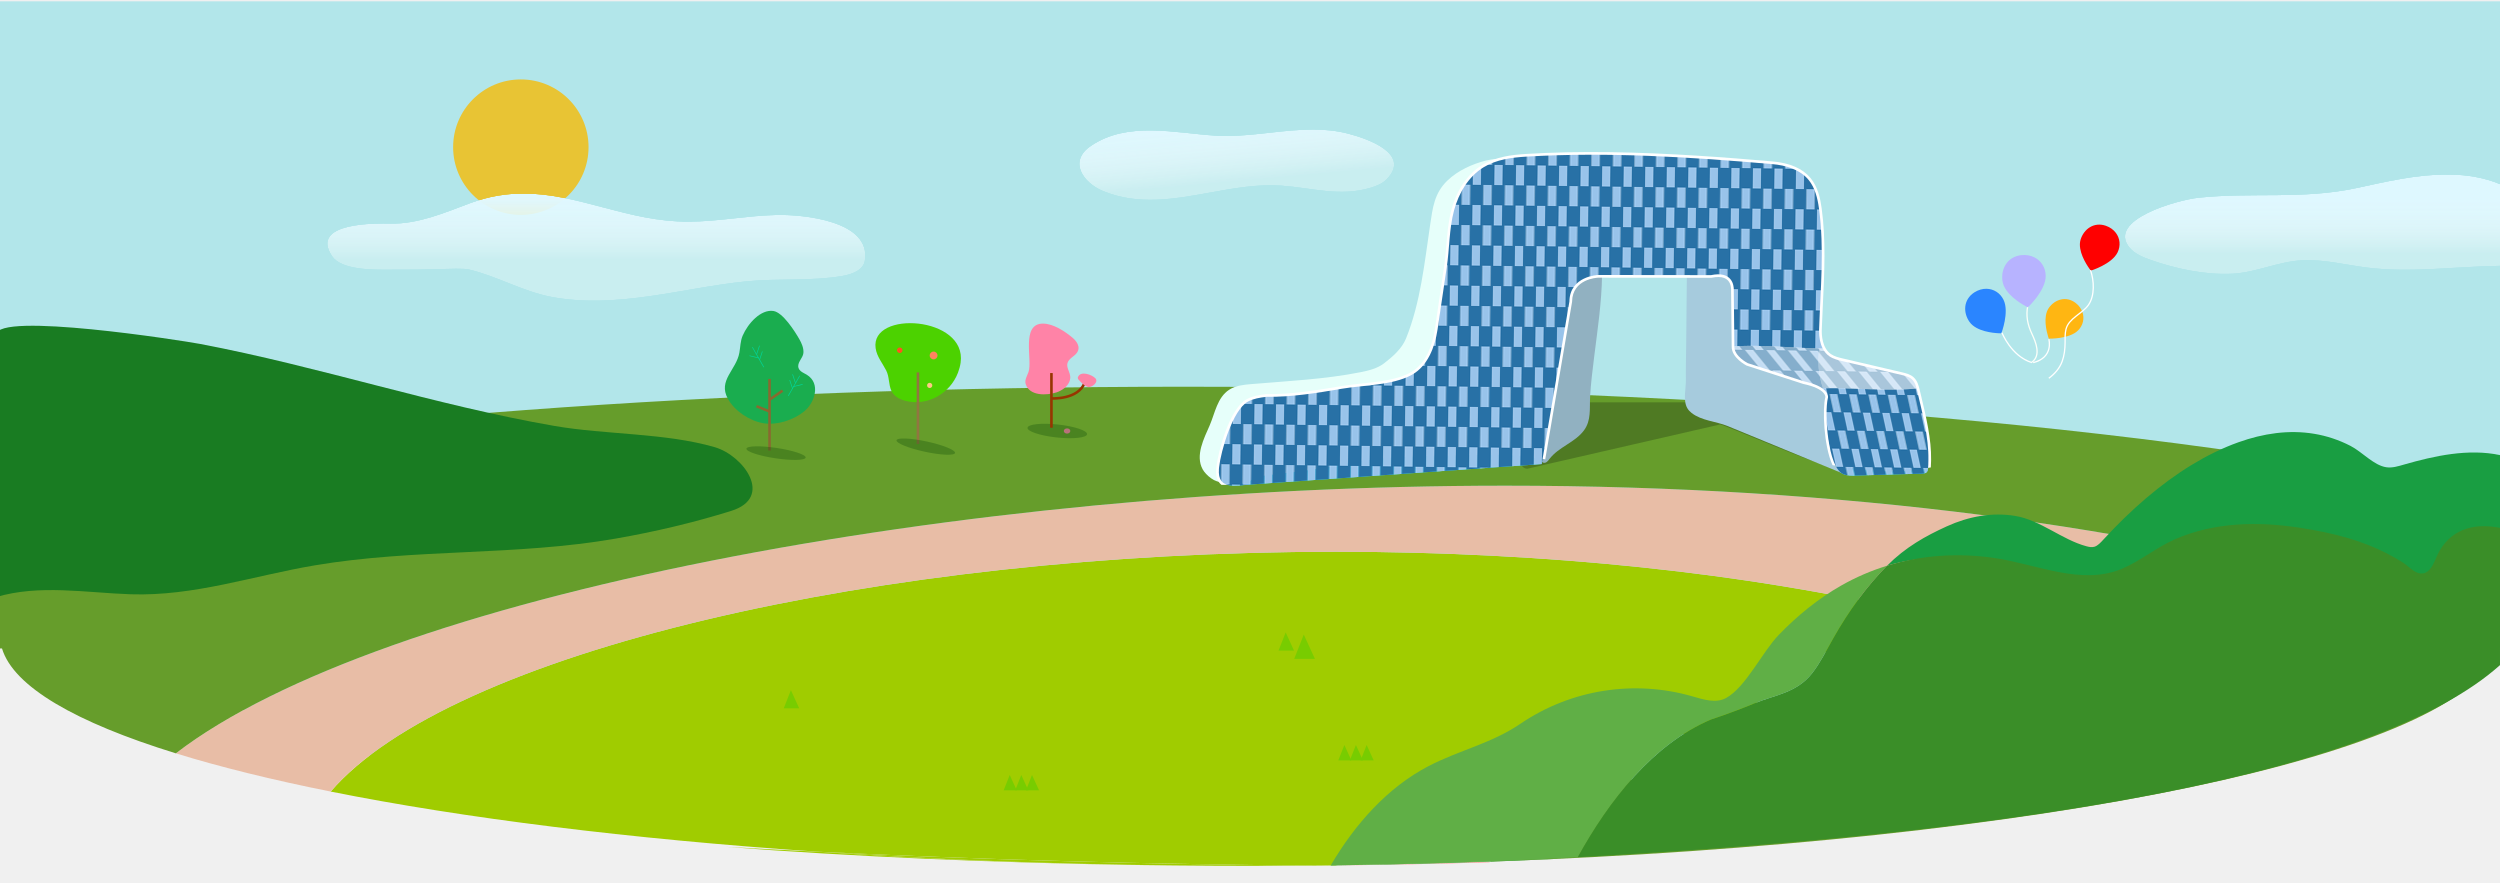
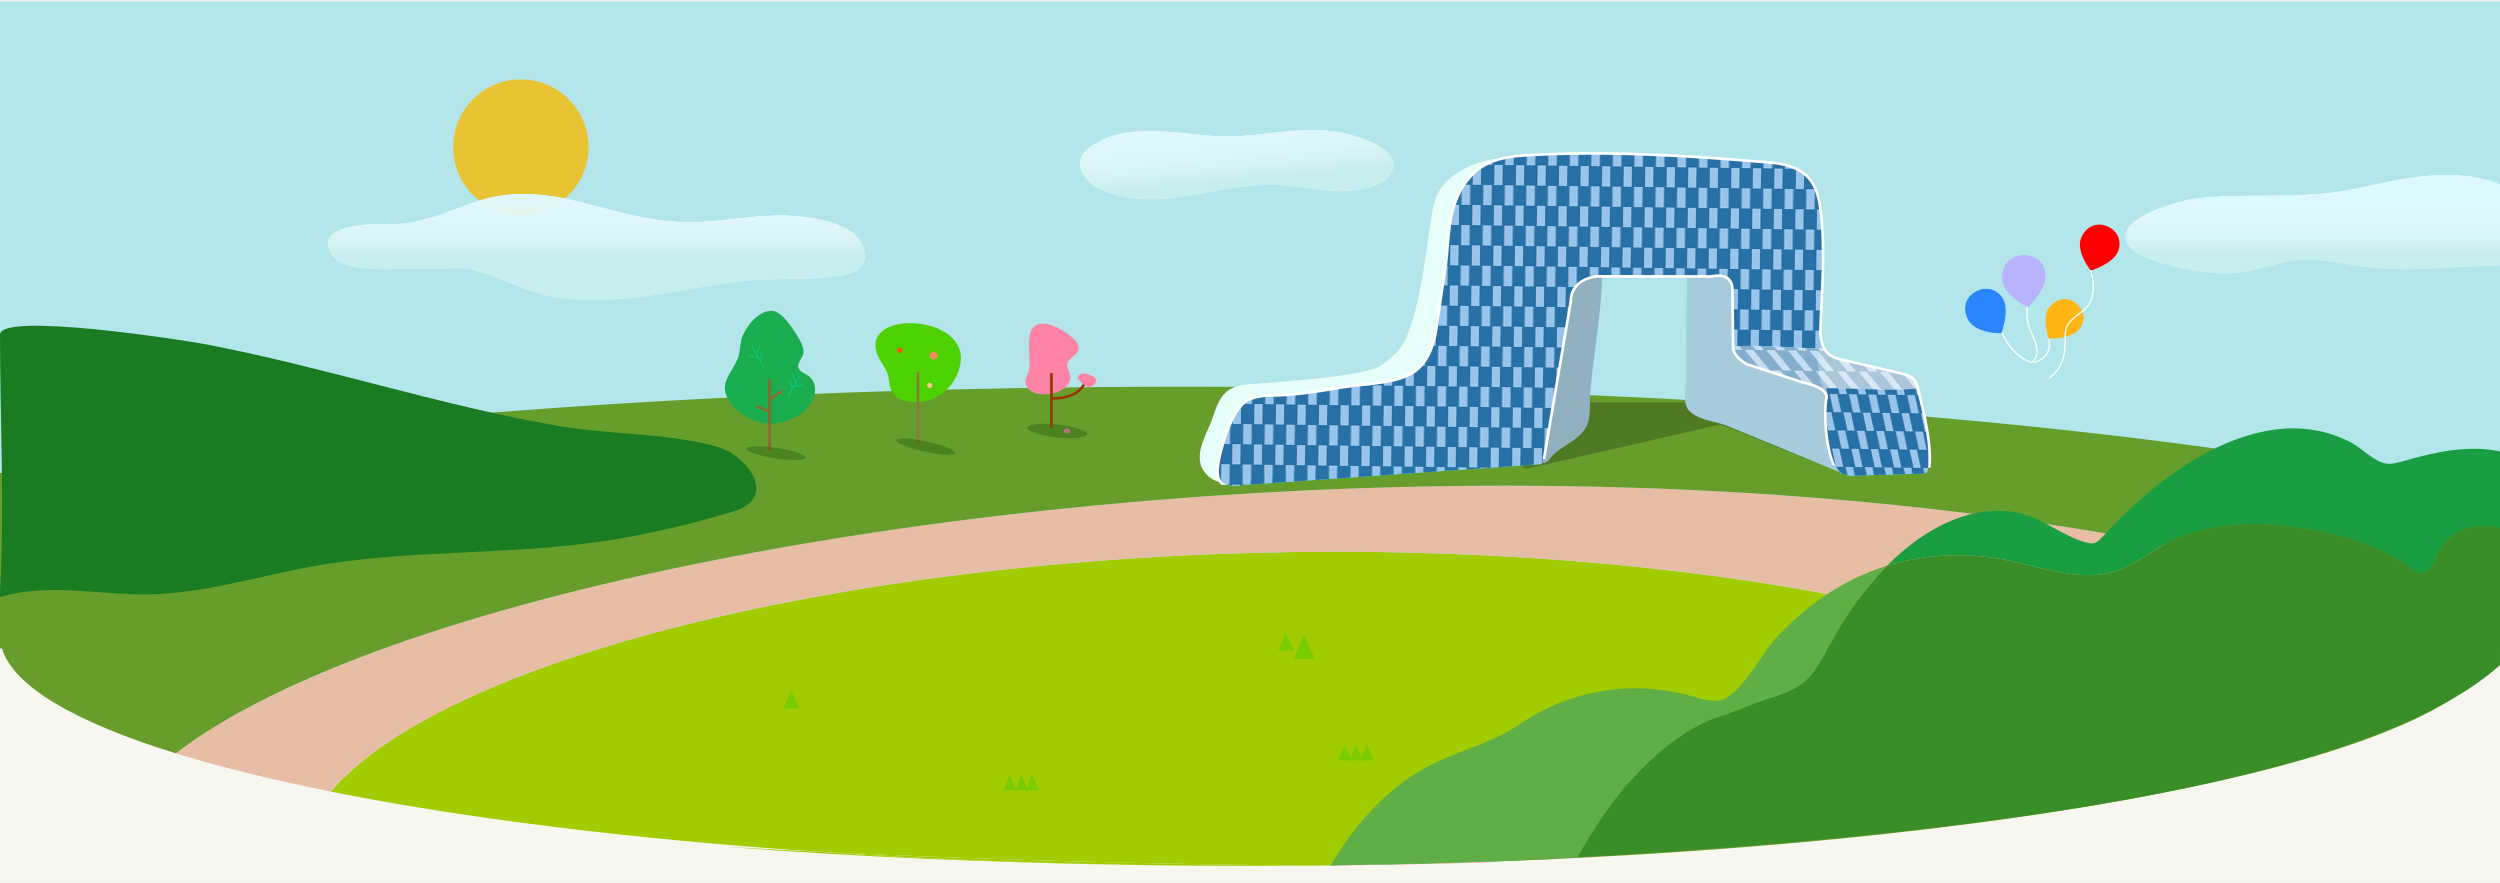
<svg xmlns="http://www.w3.org/2000/svg" xmlns:xlink="http://www.w3.org/1999/xlink" version="1.1" id="Layer_1" x="0px" y="0px" width="1920px" height="678px" viewBox="0 0 1920 678" enable-background="new 0 0 1920 678" xml:space="preserve">
  <pattern y="678" width="16" height="30" patternUnits="userSpaceOnUse" id="Unnamed_Pattern" viewBox="0 -30 16 30" overflow="visible">
    <g>
      <polygon fill="none" points="0,-30 16,-30 16,0 0,0   " />
      <polygon fill="#98C3EA" points="11,-15 5,-15 5,0 11,0   " />
      <polygon fill="#98C3EA" points="3,-30 0,-30 0,-15 3,-15   " />
      <polygon fill="#98C3EA" points="16,-30 13,-30 13,-15 16,-15   " />
      <polygon fill="#2871A6" points="13,-30 3,-30 3,-15 13,-15   " />
      <polygon fill="#2871A6" points="5,-15 0,-15 0,0 5,0   " />
      <polygon fill="#2871A6" points="16,-15 11,-15 11,0 16,0   " />
    </g>
  </pattern>
  <pattern y="678" width="16" height="30" patternUnits="userSpaceOnUse" id="Unnamed_Pattern_2" viewBox="0 -30 16 30" overflow="visible">
    <g>
      <polygon fill="none" points="0,-30 16,-30 16,0 0,0   " />
      <polygon fill="#98C3EA" points="11,-15 5,-15 5,0 11,0   " />
      <polygon fill="#98C3EA" points="3,-30 0,-30 0,-15 3,-15   " />
      <polygon fill="#98C3EA" points="16,-30 13,-30 13,-15 16,-15   " />
      <polygon fill="#2871A6" points="13,-30 3,-30 3,-15 13,-15   " />
      <polygon fill="#2871A6" points="5,-15 0,-15 0,0 5,0   " />
      <polygon fill="#2871A6" points="16,-15 11,-15 11,0 16,0   " />
    </g>
  </pattern>
  <pattern y="678" width="16" height="30" patternUnits="userSpaceOnUse" id="Unnamed_Pattern_3" viewBox="0 -30 16 30" overflow="visible">
    <g>
      <polygon fill="none" points="0,-30 16,-30 16,0 0,0   " />
      <polygon fill="#98C3EA" points="11,-15 5,-15 5,0 11,0   " />
      <polygon fill="#98C3EA" points="3,-30 0,-30 0,-15 3,-15   " />
      <polygon fill="#98C3EA" points="16,-30 13,-30 13,-15 16,-15   " />
      <polygon fill="#2871A6" points="13,-30 3,-30 3,-15 13,-15   " />
      <polygon fill="#2871A6" points="5,-15 0,-15 0,0 5,0   " />
      <polygon fill="#2871A6" points="16,-15 11,-15 11,0 16,0   " />
    </g>
  </pattern>
  <pattern y="678" width="16" height="30" patternUnits="userSpaceOnUse" id="Unnamed_Pattern_4" viewBox="0 -30 16 30" overflow="visible">
    <g>
      <polygon fill="none" points="0,-30 16,-30 16,0 0,0   " />
      <polygon fill="#98C3EA" points="11,-15 5,-15 5,0 11,0   " />
      <polygon fill="#98C3EA" points="3,-30 0,-30 0,-15 3,-15   " />
      <polygon fill="#98C3EA" points="16,-30 13,-30 13,-15 16,-15   " />
      <polygon fill="#2871A6" points="13,-30 3,-30 3,-15 13,-15   " />
      <polygon fill="#2871A6" points="5,-15 0,-15 0,0 5,0   " />
      <polygon fill="#2871A6" points="16,-15 11,-15 11,0 16,0   " />
    </g>
  </pattern>
+   <rect y="432.586" fill="#F7F7F0" width="1920" height="245.414" />
  <g>
    <defs>
      <rect id="SVGID_1_" width="1920" height="678" />
    </defs>
    <clipPath id="SVGID_2_">
      <use xlink:href="#SVGID_1_" overflow="visible" />
    </clipPath>
    <g clip-path="url(#SVGID_2_)">
      <defs>
        <rect id="SVGID_3_" width="1920" height="678" />
      </defs>
      <clipPath id="SVGID_4_">
        <use xlink:href="#SVGID_3_" overflow="visible" />
      </clipPath>
      <path clip-path="url(#SVGID_4_)" fill="#B2E6EA" d="M0,1v365.336C44,590,563.054,661,924,661c418.806,0,888-61,996-273.947V1H0z" />
      <path clip-path="url(#SVGID_4_)" fill="#8ACC0A" d="M960,665c0.605,0,1.208-0.002,1.812-0.002    c-19.117-0.004-38.093-0.104-56.934-0.288C923.122,664.9,941.498,665,960,665" />
      <path clip-path="url(#SVGID_4_)" fill="#8ACC0A" d="M901.166,664.672c1.236,0.014,2.476,0.025,3.713,0.038    c18.84,0.184,37.817,0.284,56.934,0.288c0.17,0,0.339-0.001,0.509-0.001C941.961,664.992,921.562,664.882,901.166,664.672" />
      <path clip-path="url(#SVGID_4_)" fill="#FF8B85" d="M1026.19,664.663c39.979-0.423,79.291-1.246,117.793-2.443    c0.146-0.163,0.298-0.322,0.443-0.485c-38.614,1.386-78.057,2.343-118.175,2.848    C1026.232,664.609,1026.211,664.636,1026.19,664.663" />
      <path clip-path="url(#SVGID_4_)" fill="#A0CC00" d="M963.957,665c1.043,0,2.081-0.004,3.123-0.004    c-1.205,0.001-2.407,0.003-3.614,0.004H963.957z" />
      <path clip-path="url(#SVGID_4_)" fill="#A0CC00" d="M988.652,664.943c8.044-0.033,16.068-0.08,24.062-0.146    c-0.126,0-0.252-0.001-0.379-0.003C1004.465,664.86,996.57,664.91,988.652,664.943" />
      <path clip-path="url(#SVGID_4_)" fill="#A0CC00" d="M1009.157,664.771c-15.518,0.145-31.133,0.22-46.836,0.227    c0.382,0,0.764,0.002,1.145,0.002c1.207,0,2.409-0.002,3.614-0.003c3.139-0.002,6.274-0.006,9.406-0.013    c2.877-0.007,5.751-0.016,8.623-0.026c1.182-0.004,2.361-0.009,3.543-0.014c7.918-0.033,15.813-0.083,23.683-0.148    C1011.277,664.788,1010.216,664.778,1009.157,664.771" />
      <path clip-path="url(#SVGID_4_)" fill="#A0CC00" d="M627.019,654.06c-23.543-1.145-46.86-2.372-69.873-3.681    c98.999,7.531,207.127,12.392,320.927,14.017c7.695,0.107,15.394,0.198,23.093,0.276    C805.307,663.604,713.249,659.94,627.019,654.06" />
      <path clip-path="url(#SVGID_4_)" fill="#A0CC00" d="M901.166,664.672c20.396,0.21,40.796,0.32,61.156,0.325    c15.703-0.007,31.318-0.082,46.836-0.227c-126.167-0.925-257.34-4.643-382.139-10.711    C713.249,659.94,805.307,663.604,901.166,664.672" />
      <path clip-path="url(#SVGID_4_)" fill="#A0CC00" d="M1012.715,664.798c4.496-0.037,8.987-0.076,13.467-0.123l0.009-0.012    c-4.61,0.049-9.228,0.094-13.855,0.132C1012.462,664.796,1012.588,664.797,1012.715,664.798" />
      <path clip-path="url(#SVGID_4_)" fill="#A0CC00" d="M1009.157,664.771c1.059,0.008,2.12,0.018,3.178,0.024    c4.628-0.038,9.245-0.083,13.855-0.132c0.021-0.027,0.042-0.054,0.062-0.081C1020.566,664.653,1014.87,664.718,1009.157,664.771" />
      <path clip-path="url(#SVGID_4_)" fill="#A0CC00" d="M1009.157,664.771c5.713-0.053,11.409-0.117,17.095-0.188    c18.184-24.677,42.654-46.303,72.759-58.78c23.003-9.534,46.948-13.426,68.73-25.204c38.031-20.564,85.222-26.145,128.272-16.291    c8.416,1.926,17.675,4.363,25.444,0.907c14.56-6.478,26.781-27.239,39.069-37.359c13.954-11.493,29.48-21.513,46.451-29.217    c11.035-5.011,22.559-8.941,34.38-11.839c8.282-6.643,17.019-12.474,26.121-17.32c-124.788-28.811-277.007-45.734-441.303-45.734    c-352.723,0-680.895,77.992-772.221,184.181c101.873,20.38,229.368,36.337,373.062,46.135    C751.817,660.128,882.99,663.846,1009.157,664.771" />
      <path clip-path="url(#SVGID_4_)" fill="#E8BDA6" d="M1471.564,467.054c18.933,0.06,36.98,3.352,54.148,9.873    c12.818-4.104,26.265-5.904,40.348-5.373c21.074,0.065,41.052,4.148,59.94,12.222c6.208-18.61,16.651-34.747,31.349-48.399    c5.303-5.708,10.981-10.771,17.031-15.198C1523.397,390.246,1346,373,1156.206,373c-421.889,0-864.564,85.213-1021.156,205.567    c34.127,10.545,74.028,20.38,118.906,29.357c91.326-106.188,419.498-184.181,772.22-184.181    c160.099,0,308.718,16.076,431.674,43.555C1462.355,466.971,1466.924,466.879,1471.564,467.054" />
      <path clip-path="url(#SVGID_4_)" fill="#669D2B" d="M0,363.336V498h1.525c8.861,29.332,56.47,56.758,133.526,80.567    C291.642,458.213,734.318,373,1156.206,373c257.866,0,492.856,31.834,669.794,84.067c-7.898,5.04-15.6,10.357-23.078,15.892    c-2.297,1.7-4.667,3.475-7.457,4.08c-2.279,0.496-4.65,0.165-6.945-0.254c-21.049-3.838-39.255-15.21-60.889-17.647    c-19.715-2.222-39.724,0.199-58.636,6.054c-18.171,5.623-35.357,14.262-51.116,25.07c-13.555,2.842-26.766,6.695-39.42,11.608    c-19.459,7.555-37.262,17.38-53.263,28.649c-14.091,9.924-28.104,30.281-44.798,36.634c-8.909,3.389-19.525,0.998-29.174-0.891    c-49.364-9.661-103.474-4.189-147.082,15.975c-24.975,11.55-52.43,15.365-78.806,24.715    c-33.153,11.751-60.339,31.779-80.91,54.782c424.729-15.238,749.388-82.104,774.048-163.734H1920V384.053    C1698.598,331.459,1328.806,297,910,297C549.054,297,224.518,322.596,0,363.336" />
      <g opacity="0.92" clip-path="url(#SVGID_4_)">
        <g>
          <defs>
            <rect id="SVGID_5_" x="1021.92" y="659.146" width="183.82" height="5.772" />
          </defs>
          <clipPath id="SVGID_6_">
            <use xlink:href="#SVGID_5_" overflow="visible" />
          </clipPath>
          <path clip-path="url(#SVGID_6_)" fill="#4CAF50" d="M1205.74,659.146c-59.199,2.882-120.638,4.747-183.734,5.489      c-0.03,0.045-0.061,0.09-0.09,0.135c0.053,0.05,0.106,0.1,0.16,0.148" />
        </g>
      </g>
      <path clip-path="url(#SVGID_4_)" fill="#E8C434" d="M452,113c0,28.719-23.281,52-52,52c-28.719,0-52-23.281-52-52    c0-28.719,23.281-52,52-52C428.719,61,452,84.281,452,113" />
-       <path clip-path="url(#SVGID_4_)" fill="#199E42" d="M1531.348,431.313c32.685,4.743,66.89,21.319,97.892,8.501    c14.438-5.969,26.652-16.471,40.919-22.732c30.148-13.234,63.605-13.877,95.343-9.054c12.853,1.953,25.688,4.459,38.229,8.188    c5.444,1.619,10.833,3.465,16.144,5.602c8.866,3.569,17.477,7.921,25.68,13.119c4.79,3.037,9.49,9.351,15.575,8.205    c6.913-1.302,9-11.353,12.349-17.143c10.552-18.241,28.834-21.288,46.523-17.762v-58.713c-24.293-5.213-50.511,0.6-73.6,7.229    c-4.509,1.294-9.082,2.763-13.654,2.103c-9.689-1.398-18.418-11.69-27.557-16.408c-8.968-4.628-18.293-7.671-27.729-9.265    c-19.53-3.3-39.365-0.314-58.41,6.5c-12.113,4.333-23.977,10.151-35.532,17.167c-24.287,14.744-47.21,34.798-68.193,57.633    c-2.062,2.243-4.188,4.585-6.692,5.385c-2.046,0.653-4.174,0.217-6.233-0.336c-18.892-5.064-35.23-20.07-54.646-23.287    c-17.694-2.931-35.651,0.263-52.625,7.987c-16.308,7.422-31.732,15.984-45.876,30.247    C1475.808,426.293,1503.833,427.319,1531.348,431.313" />
+       <path clip-path="url(#SVGID_4_)" fill="#199E42" d="M1531.348,428.478c32.685,4.743,66.89,21.319,97.892,8.501    c14.438-5.969,26.652-16.471,40.919-22.732c30.148-13.234,63.605-13.877,95.343-9.054c12.853,1.953,25.688,4.459,38.229,8.188    c5.444,1.619,10.833,3.465,16.144,5.602c8.866,3.569,17.477,7.921,25.68,13.119c4.79,3.037,9.49,9.351,15.575,8.205    c6.913-1.302,9-11.353,12.349-17.143c10.552-18.241,28.834-21.288,46.523-17.762v-58.713c-24.293-5.213-50.511,0.6-73.6,7.229    c-4.509,1.294-9.082,2.763-13.654,2.103c-9.689-1.398-18.418-11.69-27.557-16.408c-8.968-4.628-18.293-7.671-27.729-9.265    c-19.53-3.3-39.365-0.314-58.41,6.499c-12.113,4.333-23.977,10.151-35.532,17.167c-24.287,14.744-47.21,34.798-68.193,57.633    c-2.062,2.243-4.188,4.585-6.692,5.385c-2.046,0.653-4.174,0.217-6.233-0.336c-18.892-5.064-35.23-20.07-54.646-23.287    c-17.694-2.931-35.651,0.263-52.625,7.987c-16.308,7.422-31.732,18.819-45.876,33.082    C1475.808,426.293,1503.833,424.484,1531.348,428.478" />
      <path clip-path="url(#SVGID_4_)" fill="#60AF46" d="M1314.26,552.492c11.376-3.708,22.685-7.979,33.902-12.613    c14.603-6.032,31.801-7.729,43.598-22.865c6.175-7.925,11.074-17.732,16.311-27.011c11.844-20.983,25.749-39.961,41.182-55.525    c-12.165,3.75-24.021,8.836-35.379,15.319c-17.465,9.969-33.441,22.934-47.802,37.805c-12.646,13.094-25.223,39.957-40.206,48.339    c-7.995,4.473-17.522,1.317-26.182-1.174c-44.304-12.749-92.866-5.529-132.004,21.08c-22.415,15.239-47.055,20.274-70.727,32.611    c-31.021,16.166-56.229,44.196-74.947,76.177c65.161-0.854,128.609-3.004,189.746-6.323    C1235.682,614.926,1269.435,571.474,1314.26,552.492" />
      <path clip-path="url(#SVGID_4_)" fill="#3A8E28" d="M1873.477,423.164c-3.35,5.79-5.436,15.841-12.35,17.143    c-6.084,1.146-10.784-5.168-15.574-8.204c-8.203-5.199-16.813-9.551-25.68-13.12c-5.311-2.137-10.699-3.982-16.144-5.602    c-12.54-3.729-25.376-6.235-38.229-8.188c-31.736-4.823-65.193-4.181-95.342,9.054c-14.267,6.262-26.48,16.764-40.919,22.732    c-31.002,12.818-65.207-3.758-97.892-8.501c-27.516-3.993-55.54-2.185-82.096,6c-15.433,15.564-29.338,34.542-41.182,55.525    c-5.236,9.278-10.136,19.086-16.311,27.01c-11.797,15.138-28.995,16.834-43.598,22.866c-11.218,4.634-22.526,8.905-33.902,12.613    c-44.825,18.981-78.578,62.434-102.508,105.819c348.297-18.913,615.507-64.334,708.248-147.505V405.402    C1902.311,401.876,1884.028,404.923,1873.477,423.164" />
    </g>
    <g clip-path="url(#SVGID_2_)">
      <defs>
        <path id="SVGID_7_" d="M943.477,104.405c-3.297,0.036-6.591-0.033-9.881-0.239c-31.476-1.963-67.61-11.315-95.873,7.941     c-17.584,11.981-5.586,28.42,9.371,34.601c27.123,11.208,54.667,6.19,82.369,1.171c18.166-3.29,36.399-6.581,54.626-5.297     c23.609,1.663,44.793,8.7,68.47,1.647c4.498-1.34,9.045-3.128,12.346-6.489c19.289-19.655-14.878-31.295-29.532-35.102     c-8.978-2.332-18.005-3.16-27.058-3.16C986.755,99.478,965.046,104.171,943.477,104.405" />
      </defs>
      <clipPath id="SVGID_8_">
        <use xlink:href="#SVGID_7_" overflow="visible" />
      </clipPath>
      <defs>
        <filter id="Adobe_OpacityMaskFilter" filterUnits="userSpaceOnUse" x="814.288" y="69.107" width="275.755" height="112.552">
          <feColorMatrix type="matrix" values="1 0 0 0 0  0 1 0 0 0  0 0 1 0 0  0 0 0 1 0" />
        </filter>
      </defs>
      <mask maskUnits="userSpaceOnUse" x="814.288" y="69.107" width="275.755" height="112.552" id="SVGID_9_">
        <g filter="url(#Adobe_OpacityMaskFilter)">
          <linearGradient id="SVGID_10_" gradientUnits="userSpaceOnUse" x1="0" y1="678.047" x2="1" y2="678.047" gradientTransform="matrix(4.7024 51.8694 51.8694 -4.7024 -34221.121 3275.677)">
            <stop offset="0" style="stop-color:#FFFFFF" />
            <stop offset="0.117" style="stop-color:#F9F9F9" />
            <stop offset="0.274" style="stop-color:#E8E8E8" />
            <stop offset="0.451" style="stop-color:#CDCDCD" />
            <stop offset="0.645" style="stop-color:#A6A6A6" />
            <stop offset="0.85" style="stop-color:#757575" />
            <stop offset="1" style="stop-color:#4D4D4D" />
          </linearGradient>
          <polygon clip-path="url(#SVGID_8_)" fill="url(#SVGID_10_)" points="1082.04,69.107 1090.043,157.386 822.292,181.66       814.288,93.381     " />
        </g>
      </mask>
      <linearGradient id="SVGID_11_" gradientUnits="userSpaceOnUse" x1="0" y1="678.046" x2="1" y2="678.046" gradientTransform="matrix(4.7024 51.8694 51.8694 -4.7024 -34221.121 3275.677)">
        <stop offset="0" style="stop-color:#DEF8FF" />
        <stop offset="0.339" style="stop-color:#E4F9FF" />
        <stop offset="0.787" style="stop-color:#F5FDFF" />
        <stop offset="1" style="stop-color:#FFFFFF" />
      </linearGradient>
      <polygon clip-path="url(#SVGID_8_)" mask="url(#SVGID_9_)" fill="url(#SVGID_11_)" points="1082.04,69.107 1090.043,157.386     822.292,181.66 814.288,93.381   " />
    </g>
    <g clip-path="url(#SVGID_2_)">
      <defs>
        <rect id="SVGID_12_" width="1920" height="678" />
      </defs>
      <clipPath id="SVGID_13_">
        <use xlink:href="#SVGID_12_" overflow="visible" />
      </clipPath>
-       <path clip-path="url(#SVGID_13_)" fill="#197C22" d="M-2.834,256.999c0.249-17.803,142.832,4.561,156.313,7.11    c91.916,17.381,180.124,47.016,272.354,63.011c39.49,6.849,85.055,5.24,123.157,16.334c22.129,6.442,45.58,38.614,12.563,48.916    c-29.051,9.063-58.699,16.038-88.672,21.268c-76.931,13.422-154.363,7.563-231.179,20.557    c-47.54,8.042-92.653,23.813-141.369,22.209c-33.955-1.119-70.252-7.803-103.39,2.194c4.029-66.502,0.225-134.736,0.224-201.552    C-2.834,257.03-2.834,257.015-2.834,256.999" />
+       <path clip-path="url(#SVGID_13_)" fill="#197C22" d="M0,256.999c0.249-17.803,142.832,4.561,156.313,7.11    c91.916,17.381,180.124,47.016,272.354,63.011c39.49,6.849,85.055,5.24,123.157,16.334c22.129,6.442,45.58,38.614,12.563,48.916    c-29.051,9.063-58.699,16.038-88.672,21.268c-76.931,13.422-154.363,7.563-231.179,20.557    c-47.54,8.042-92.653,23.813-141.369,22.209c-33.955-1.119-70.252-7.803-103.39,2.194C3.806,392.096,0.001,323.862,0,257.046    C0,257.03,0,257.015,0,256.999" />
      <path clip-path="url(#SVGID_13_)" fill="#1AAD4F" d="M617.349,286.551c0.768,0.417,1.553,0.815,2.272,1.255    c10.92,6.674,6.182,21.465-1.997,28.113c-8.189,6.657-20.832,10.867-31.392,9.108c-10.574-1.762-22.139-9.41-27.292-18.895    c-7.651-14.08,6.524-21.988,8.893-35.239c0.783-4.38,0.747-8.981,2.511-13.066c4.121-9.545,13.998-20.382,23.568-19.004    c7.304,1.052,16.448,15.531,19.928,21.582c1.81,3.148,3.509,6.993,3.175,10.723c-0.358,3.995-5.194,7.389-3.701,11.641    C613.948,284.574,615.607,285.608,617.349,286.551" />
      <line clip-path="url(#SVGID_13_)" fill="none" stroke="#896930" stroke-width="2" stroke-miterlimit="10" x1="591" y1="307" x2="601" y2="300" />
      <line clip-path="url(#SVGID_13_)" fill="none" stroke="#896930" stroke-width="2" stroke-miterlimit="10" x1="591" y1="316" x2="581" y2="312" />
      <path clip-path="url(#SVGID_13_)" fill="#4CD200" d="M735.733,286.221c-6.078,15.919-23.386,25.991-40.31,21.634    c-4.391-1.131-8.853-3.452-10.768-7.563c-2.364-5.073-1.467-10.716-4.086-15.838c-2.872-5.617-7.162-10.569-8.087-17.012    c-4.225-29.429,70.221-24.61,65.282,11.006C737.408,281.02,736.715,283.647,735.733,286.221" />
      <line clip-path="url(#SVGID_13_)" fill="none" stroke="#917640" stroke-width="2" stroke-miterlimit="10" x1="705" y1="286" x2="705" y2="341" />
    </g>
    <g clip-path="url(#SVGID_2_)">
      <defs>
        <path id="SVGID_14_" d="M360.87,156.11c-19.72,7.365-39.721,15.987-60.768,15.594c-10.771-0.201-62.598-1.26-45.098,25.029     c7.106,10.675,31.237,10.536,45.529,10.399c2.198-0.021,4.163-0.043,5.798-0.025c9.345,0.105,18.709-0.117,26.997-0.34     c12.775-0.343,22.989-0.686,26.621,0.166c21.784,5.114,41.241,16.81,63.333,21.046c24.92,4.78,50.743,3.022,75.7-0.52     c24.732-3.51,49.216-8.853,74.089-11.364c24.538-2.476,49.011-0.007,73.467-4.075c7.496-1.247,16.445-4.367,17.664-11.867     c4.987-30.685-47.738-35.511-67.723-35.068c-22.623,0.502-45.035,5.067-67.662,5.149c-23.329,0.086-44.424-5.357-65.04-10.8     c-20.456-5.402-40.444-10.804-61.673-10.804C388.97,148.63,375.362,150.697,360.87,156.11" />
      </defs>
      <clipPath id="SVGID_15_">
        <use xlink:href="#SVGID_14_" overflow="visible" />
      </clipPath>
      <defs>
        <filter id="Adobe_OpacityMaskFilter_1_" filterUnits="userSpaceOnUse" x="237.504" y="148.63" width="431.685" height="84.129">
          <feColorMatrix type="matrix" values="1 0 0 0 0  0 1 0 0 0  0 0 1 0 0  0 0 0 1 0" />
        </filter>
      </defs>
      <mask maskUnits="userSpaceOnUse" x="237.504" y="148.63" width="431.685" height="84.129" id="SVGID_16_">
        <g filter="url(#Adobe_OpacityMaskFilter_1_)">
          <linearGradient id="SVGID_17_" gradientUnits="userSpaceOnUse" x1="4.882813e-004" y1="677.907" x2="1" y2="677.907" gradientTransform="matrix(0 50.164 50.164 0 -33553.23 148.625)">
            <stop offset="0" style="stop-color:#FFFFFF" />
            <stop offset="0.117" style="stop-color:#F9F9F9" />
            <stop offset="0.274" style="stop-color:#E8E8E8" />
            <stop offset="0.451" style="stop-color:#CDCDCD" />
            <stop offset="0.645" style="stop-color:#A6A6A6" />
            <stop offset="0.85" style="stop-color:#757575" />
            <stop offset="1" style="stop-color:#4D4D4D" />
          </linearGradient>
          <rect x="237.504" y="148.63" clip-path="url(#SVGID_15_)" fill="url(#SVGID_17_)" width="431.685" height="84.129" />
        </g>
      </mask>
      <linearGradient id="SVGID_18_" gradientUnits="userSpaceOnUse" x1="4.882813e-004" y1="677.907" x2="1" y2="677.907" gradientTransform="matrix(0 50.164 50.164 0 -33553.23 148.625)">
        <stop offset="0" style="stop-color:#DEF8FF" />
        <stop offset="0.339" style="stop-color:#E4F9FF" />
        <stop offset="0.787" style="stop-color:#F5FDFF" />
        <stop offset="1" style="stop-color:#FFFFFF" />
      </linearGradient>
      <rect x="237.504" y="148.63" clip-path="url(#SVGID_15_)" mask="url(#SVGID_16_)" fill="url(#SVGID_18_)" width="431.685" height="84.129" />
    </g>
    <g clip-path="url(#SVGID_2_)">
      <defs>
        <rect id="SVGID_19_" width="1920" height="678" />
      </defs>
      <clipPath id="SVGID_20_">
        <use xlink:href="#SVGID_19_" overflow="visible" />
      </clipPath>
      <path clip-path="url(#SVGID_20_)" fill="#FF83A7" d="M821.499,292.607c-1.408,4.103-5.75,7.312-10.102,8.739    c-7.415,2.434-20.873,2.989-23.69-6.509c-0.905-3.052,1.088-6.103,2.167-9.1c3.293-9.15-6.089-37.243,11.181-37.215    c7.904,0.012,16.956,6.026,22.722,10.921c4.576,3.885,6.754,9.073,1.395,13.481c-2.996,2.463-6.39,4.493-5.367,9.029    c0.527,2.341,1.822,4.486,2.107,6.87C822.069,290.146,821.908,291.415,821.499,292.607" />
      <path clip-path="url(#SVGID_20_)" fill="none" stroke="#973500" stroke-width="2" stroke-miterlimit="10" d="M807.897,306    c0,0,20.103,1,25.103-12" />
      <path clip-path="url(#SVGID_20_)" fill="#FF83A7" d="M830.045,293.376c-0.811-1.066-2.816-2.245-2.175-3.797    c2.105-5.098,10.613-1.828,13.296,0.855c3.049,3.048-3.05,7.624-5.713,6.706C833.27,296.408,831.66,295.08,830.045,293.376" />
      <path clip-path="url(#SVGID_20_)" fill="#FF8261" d="M720,273c0,1.657-1.343,3-3,3s-3-1.343-3-3s1.343-3,3-3S720,271.343,720,273" />
      <path clip-path="url(#SVGID_20_)" fill="#FF531F" d="M689.5,270.5c-0.829-0.828-0.829-2.172,0-3s2.171-0.828,3,0s0.829,2.172,0,3    S690.329,271.328,689.5,270.5" />
      <path clip-path="url(#SVGID_20_)" fill="#FFC885" d="M716,296c0,1.104-0.896,2-2,2s-2-0.896-2-2s0.896-2,2-2S716,294.896,716,296" />
      <line clip-path="url(#SVGID_20_)" fill="none" stroke="#00D69A" stroke-width="0.5" stroke-miterlimit="10" x1="586.604" y1="282" x2="577.804" y2="266.6" />
      <line clip-path="url(#SVGID_20_)" fill="none" stroke="#00D69A" stroke-width="0.5" stroke-miterlimit="10" x1="581.104" y1="272.1" x2="583.304" y2="265.5" />
      <line clip-path="url(#SVGID_20_)" fill="none" stroke="#00D69A" stroke-width="0.5" stroke-miterlimit="10" x1="583.304" y1="276.5" x2="585.504" y2="269.9" />
      <line clip-path="url(#SVGID_20_)" fill="none" stroke="#00D69A" stroke-width="0.5" stroke-miterlimit="10" x1="582.714" y1="274.911" x2="575.583" y2="273.2" />
      <line clip-path="url(#SVGID_20_)" fill="none" stroke="#00D69A" stroke-width="0.5" stroke-miterlimit="10" x1="605.396" y1="304" x2="614.196" y2="288.6" />
      <line clip-path="url(#SVGID_20_)" fill="none" stroke="#00D69A" stroke-width="0.5" stroke-miterlimit="10" x1="610.896" y1="294.1" x2="608.696" y2="287.5" />
      <line clip-path="url(#SVGID_20_)" fill="none" stroke="#896930" stroke-width="2" stroke-miterlimit="10" x1="591" y1="291" x2="591" y2="346" />
      <line clip-path="url(#SVGID_20_)" fill="none" stroke="#00D69A" stroke-width="0.5" stroke-miterlimit="10" x1="608.696" y1="298.5" x2="606.496" y2="291.9" />
      <line clip-path="url(#SVGID_20_)" fill="none" stroke="#00D69A" stroke-width="0.5" stroke-miterlimit="10" x1="609.286" y1="296.911" x2="616.417" y2="295.2" />
      <polygon clip-path="url(#SVGID_20_)" fill="#78CC00" points="987.404,485.689 981.902,499.655 993.798,499.655   " />
      <polygon clip-path="url(#SVGID_20_)" fill="#78CC00" points="607.405,530.033 601.903,544 613.798,544   " />
      <polygon clip-path="url(#SVGID_20_)" fill="#78CC00" points="1001.305,487.337 993.953,506 1009.848,506   " />
      <polygon clip-path="url(#SVGID_20_)" fill="#78CC00" points="775.462,595.166 770.8,607 780.879,607   " />
      <polygon clip-path="url(#SVGID_20_)" fill="#78CC00" points="784.34,595.166 779.678,607 789.757,607   " />
      <polygon clip-path="url(#SVGID_20_)" fill="#78CC00" points="792.583,595.166 787.921,607 798,607   " />
      <polygon clip-path="url(#SVGID_20_)" fill="#78CC00" points="1032.462,572.166 1027.8,584 1037.879,584   " />
      <polygon clip-path="url(#SVGID_20_)" fill="#78CC00" points="1041.34,572.166 1036.678,584 1046.757,584   " />
      <polygon clip-path="url(#SVGID_20_)" fill="#78CC00" points="1049.583,572.166 1044.921,584 1055,584   " />
      <path clip-path="url(#SVGID_20_)" fill="#FF83A7" d="M822,331c0,1.104-1.119,2-2.5,2s-2.5-0.896-2.5-2s1.119-2,2.5-2    S822,329.896,822,331" />
      <g opacity="0.28" clip-path="url(#SVGID_20_)">
        <g>
          <defs>
            <rect id="SVGID_21_" x="573.249" y="342.766" width="45.502" height="10.469" />
          </defs>
          <clipPath id="SVGID_22_">
            <use xlink:href="#SVGID_21_" overflow="visible" />
          </clipPath>
          <path clip-path="url(#SVGID_22_)" fill="#004203" d="M618.743,351.427c-0.329,2.185-10.778,2.421-23.339,0.528      s-22.476-5.197-22.147-7.382c0.329-2.185,10.778-2.421,23.339-0.528S619.072,349.242,618.743,351.427" />
        </g>
      </g>
      <g opacity="0.28" clip-path="url(#SVGID_20_)">
        <g>
          <defs>
            <rect id="SVGID_23_" x="688.506" y="336.751" width="44.988" height="12.498" />
          </defs>
          <clipPath id="SVGID_24_">
            <use xlink:href="#SVGID_23_" overflow="visible" />
          </clipPath>
          <path clip-path="url(#SVGID_24_)" fill="#004203" d="M733.478,347.875c-0.468,2.158-10.911,1.727-23.325-0.966      s-22.098-6.625-21.63-8.784c0.468-2.158,10.911-1.727,23.325,0.966C724.262,341.783,733.945,345.716,733.478,347.875" />
        </g>
      </g>
      <g opacity="0.28" clip-path="url(#SVGID_20_)">
        <g>
          <defs>
            <rect id="SVGID_25_" x="789.127" y="325.447" width="45.746" height="11.106" />
          </defs>
          <clipPath id="SVGID_26_">
            <use xlink:href="#SVGID_25_" overflow="visible" />
          </clipPath>
          <path clip-path="url(#SVGID_26_)" fill="#004203" d="M834.867,333.472c-0.297,2.746-10.775,3.864-23.404,2.499      c-12.629-1.365-22.626-4.697-22.329-7.442c0.296-2.746,10.775-3.865,23.404-2.499      C825.167,327.395,835.164,330.727,834.867,333.472" />
        </g>
      </g>
      <g opacity="0.23" clip-path="url(#SVGID_20_)">
        <g>
          <defs>
            <rect id="SVGID_27_" x="1168" y="309" width="229" height="51" />
          </defs>
          <clipPath id="SVGID_28_">
            <use xlink:href="#SVGID_27_" overflow="visible" />
          </clipPath>
          <path clip-path="url(#SVGID_28_)" fill="#000507" d="M1321,326l-148,34c-2.75,0-5-2.25-5-5v-41c0-2.75,2.25-5,5-5h219      c2.75,0,5,2.25,5,5v41C1397,357.75,1323.75,326,1321,326" />
        </g>
      </g>
      <line clip-path="url(#SVGID_20_)" fill="none" stroke="#973500" stroke-width="2" stroke-miterlimit="10" x1="807.5" y1="286.5" x2="807.5" y2="328.5" />
      <path clip-path="url(#SVGID_20_)" fill="#E6FFFA" d="M1154.893,124.458c-0.256-3.417-8.876-2.375-13.468-1.212    c-10.583,2.68-21.771,7.636-29.911,15.516c-10.029,9.708-11.223,20.908-13.168,33.985c-4.354,29.265-7.354,59.519-18.51,87.182    c-3.142,7.787-10.234,14.025-16.906,19.124c-5.119,3.912-11.601,5.509-17.917,6.771c-27.581,5.512-55.952,6.782-83.925,9.156    c-5.908,0.502-12.088,1.093-17.06,4.327c-9.214,5.995-10.943,18.086-15.017,27.447c-4.3,9.879-11.244,23.063-5.338,33.744    c2.335,4.22,9.845,10.927,15.335,9.396c5.104-1.421,5.796-8.524,7.429-12.97c4.441-12.085,8.794-24.644,12.173-37.067    c0,0,3.263-12.363,16.674-10.12l109.784-15.107c0,0,19.653-0.777,23.132-29.68c0,0,18.957-109.073,19.004-109.341    c1.393-8.013,5.945-14.118,12.148-19.136c3.904-3.159,10.632-4.486,13.798-8.336    C1154.453,126.553,1154.959,125.353,1154.893,124.458" />
      <path clip-path="url(#SVGID_20_)" fill="#4BE7FF" d="M1472.355,300.083c-0.133-0.562-0.273-1.13-0.422-1.696    c-23.895,2.302-48.605-0.796-72.437-0.19c5.312,3.713,4.368,7.315,4.368,7.317c-2.874,10.899-0.324,53.612,11.77,58.603    c3.155,1.299,6.68,1.206,10.083,1.093c14.235-0.474,28.452-0.841,42.697-1.243c12.8-0.362,12.374,1.164,12.6-10.903    C1481.333,335.99,1476.25,316.621,1472.355,300.083" />
      <path clip-path="url(#SVGID_20_)" fill="#4BE7FF" d="M1399.846,267.646c-2.227-4.312-2.951-9.614-2.785-14.556    c1.039-30.918,4.132-61.969-0.074-92.856c-1.076-7.901-2.987-16.042-8.083-22.174c-6.608-7.953-17.411-11.113-27.713-12.01    c-62.255-5.416-126.587-9.514-189.033-5.759c-11.329,0.682-23.005,2.247-32.704,8.141c-11.736,7.132-19.168,19.895-22.739,33.156    c-3.832,14.231-3.451,29.43-5.631,43.755c-2.418,15.884-4.664,31.803-7.046,47.698c-2.047,13.673-7.632,28.101-19.715,34.821    c-14.639,8.141-37.519,7.896-53.96,10.72c-19.087,3.277-38.357,6.426-57.786,6.172c-4.893,0.64-9.916,1.321-14.233,3.707    c-11.709,6.475-20.722,37.959-22.085,50.381c-0.05,0.458-0.091,0.91-0.124,1.359c-1.186,16.346,12.59,12.718,25.11,11.84    c74.261-5.214,148.521-10.427,222.783-15.64l21.272-124.817c0.257-19.639,21.977-20.389,21.977-20.389l86.841,0.1    c18.66-3.892,17.424,11.6,17.424,11.6l0.464,43.084C1354.417,264.642,1377.234,267.411,1399.846,267.646" />
      <path clip-path="url(#SVGID_20_)" fill="#4BE7FF" d="M1468.318,291.314c-2.112-1.948-5.045-2.672-7.843-3.325    c-15.116-3.533-30.233-7.067-45.35-10.6c-3.545-0.829-7.184-1.698-10.176-3.77c-2.226-1.542-3.887-3.612-5.104-5.973    c-22.611-0.236-45.429-3.005-67.841-1.666l0.003,0.343c-0.094,7.235,10.175,12.539,10.175,12.539l43.238,14.005    c6.988,1.492,11.353,3.426,14.076,5.33c23.831-0.607,48.542,2.492,72.437,0.189    C1471.241,295.748,1470.296,293.139,1468.318,291.314" />
      <path clip-path="url(#SVGID_20_)" fill="#91B1C1" d="M1230.378,211.237c-0.272,20.853-3.396,41.513-5.978,62.167    c-1.293,10.355-2.63,20.912-3.198,31.324c-0.488,8.935,1.017,18.056-4.712,25.804c-6.948,9.398-19.321,12.582-26.517,21.98    c-0.606,0.792-1.188,1.625-1.984,2.227s-1.866,0.941-2.804,0.603c-4.988-1.804-0.103-17.856,0.101-21.499    c0.751-13.459,1.502-26.917,2.254-40.375c1.406-25.2,2.813-50.401,4.219-75.602c0.133-2.376,0.265-4.752,0.398-7.127    L1230.378,211.237z" />
      <path clip-path="url(#SVGID_20_)" fill="#A6CBDD" d="M1295.501,211.895c-0.233,17.896-0.34,35.794-0.521,53.69    c-0.087,8.706-0.357,17.438-0.215,26.14c0.108,6.563-2.354,15.766,1.063,21.717c0.826,1.44,1.996,2.663,3.301,3.69    c7.653,6.028,18.783,6.421,27.613,10.053c9.789,4.026,19.58,8.05,29.363,12.086c20.944,8.639,41.896,17.258,62.844,25.886    l16.329-62.851l-81.726-23.295l-1.617-86.346L1295.501,211.895z" />
      <path clip-path="url(#SVGID_20_)" fill="#FFFFFF" d="M1483.081,353.103c0.294-15.7-3.882-33.217-7.567-48.67    c-0.389-1.632-0.772-3.241-1.146-4.825c-0.877-3.72-1.892-7.27-4.648-9.813c-2.566-2.368-6.008-3.172-8.774-3.819l-45.349-10.6    c-3.323-0.776-6.759-1.58-9.47-3.457c-6.73-4.662-7.138-14.671-7-18.758c0.227-6.761,0.558-13.651,0.879-20.314    c1.15-23.886,2.339-48.585-0.972-72.891c-0.981-7.204-2.839-16.353-8.54-23.216c-6.071-7.306-15.87-11.595-29.125-12.749    c-34.615-3.012-80.11-6.544-125.043-7.131c-22.967-0.3-43.998,0.148-64.294,1.368c-10.847,0.652-23.329,2.165-33.653,8.438    c-11.104,6.749-19.508,18.96-23.661,34.386c-2.425,9.001-3.198,18.408-3.948,27.506c-0.448,5.456-0.914,11.099-1.731,16.475    c-1.358,8.926-2.685,18.012-3.966,26.797c-1.019,6.97-2.035,13.94-3.078,20.905c-1.71,11.413-6.338,26.459-18.678,33.321    c-10.05,5.59-24.106,7.079-37.7,8.521c-5.554,0.587-10.798,1.143-15.604,1.968c-20.412,3.505-38.822,6.387-57.411,6.144    l-0.146-0.002l-0.146,0.02c-4.804,0.626-10.248,1.337-14.967,3.946c-13.041,7.212-21.837,40.096-23.139,51.966    c-0.053,0.482-0.097,0.96-0.132,1.435c-0.368,5.075,0.576,8.766,2.885,11.282c0.359,0.39,0.742,0.737,1.142,1.051    c5.879,0.097,11.686-0.029,17.861-1.265c3.102,0,6.203-4.135,10.338-5.169c21.709-3.101,41.351-4.135,62.025-9.304    c37.215-7.236,73.396-6.202,109.577-7.236c15.506-1.033,32.046,1.034,47.553,3.102c0.431,0.088,0.86,0.173,1.291,0.26    l20.622-120.999l0.002-0.162c0.228-17.402,19.178-18.32,19.906-18.349l87.057,0.101l0.21-0.044    c1.951-0.407,3.75-0.603,5.345-0.582c3.191,0.041,5.622,0.947,7.227,2.692c2.651,2.885,2.372,7.266,2.369,7.301l-0.008,0.094    l0.467,43.471c-0.108,8.416,10.83,14.162,11.295,14.403l0.15,0.078l43.5,14.09l0.104,0.021    c17.785,3.799,16.873,10.099,16.877,10.099c-2.301,8.726-1.351,37.299,5.507,52.272c21.481,3.317,43.272,6.693,65.462,3.524    c3.076-0.615,6.518-1.32,10.027-1.792c0.117-1.34,0.167-2.932,0.201-4.832L1483.081,353.103z" />
      <g opacity="0.4" clip-path="url(#SVGID_20_)">
        <g>
          <defs>
            <rect id="SVGID_29_" x="1396.52" y="267.605" width="75.41" height="31.646" />
          </defs>
          <clipPath id="SVGID_30_">
            <use xlink:href="#SVGID_29_" overflow="visible" />
          </clipPath>
          <pattern id="SVGID_31_" xlink:href="#Unnamed_Pattern" patternTransform="matrix(1.0337 0.0135 -0.8538 -1.045 6930.334 -353.0576)">
				</pattern>
          <path clip-path="url(#SVGID_30_)" fill="url(#SVGID_31_)" d="M1471.026,295.526c-0.623-1.59-1.458-3.059-2.708-4.212      c-2.112-1.948-5.045-2.672-7.843-3.325c-15.116-3.533-30.233-7.067-45.35-10.6c-3.545-0.829-7.184-1.698-10.176-3.77      c-2.228-1.543-3.897-3.609-5.114-5.973c-0.813-0.009-1.628-0.027-2.442-0.042c-1.856,9.957-0.646,20.483,2.66,30.584      c23.658-0.545,48.17,2.483,71.878,0.198C1471.676,297.417,1471.389,296.451,1471.026,295.526" />
        </g>
      </g>
      <pattern id="SVGID_32_" xlink:href="#Unnamed_Pattern_2" patternTransform="matrix(1.0337 0.0135 0.0135 -1.0337 132.7598 -441.8301)">
		</pattern>
      <path clip-path="url(#SVGID_20_)" fill="url(#SVGID_32_)" d="M1399.836,267.646c-2.033-3.952-2.8-8.738-2.786-13.313    c0-0.166-0.004-0.332-0.001-0.497c0.004-0.249,0.003-0.499,0.012-0.746c1.039-30.918,4.131-61.969-0.074-92.856    c-1.076-7.901-2.987-16.042-8.084-22.174c-6.607-7.953-17.41-11.113-27.713-12.01c-62.254-5.416-126.586-9.514-189.032-5.759    c-11.329,0.682-23.005,2.247-32.704,8.141c-11.736,7.132-19.168,19.895-22.739,33.156c-3.832,14.231-3.451,29.43-5.631,43.755    c-2.418,15.884-4.664,31.803-7.045,47.698c-2.048,13.673-7.633,28.101-19.716,34.821c-14.639,8.141-37.519,7.896-53.96,10.72    c-19.087,3.277-38.357,6.426-57.786,6.172c-4.893,0.64-9.916,1.321-14.233,3.707c-11.71,6.475-20.722,37.959-22.085,50.381    c-0.05,0.458-0.091,0.91-0.124,1.359c-1.187,16.346,12.59,12.718,25.11,11.84c74.261-5.214,148.521-10.427,222.783-15.64    l21.272-124.817c0.257-19.639,21.976-20.389,21.976-20.389l86.843,0.1c1.907-0.398,3.606-0.593,5.12-0.623    c13.3-0.264,12.303,12.223,12.303,12.223l0.419,38.926l0.045,4.158C1354.414,264.642,1377.229,267.411,1399.836,267.646" />
      <g opacity="0.57" clip-path="url(#SVGID_20_)">
        <g>
          <defs>
            <rect id="SVGID_33_" x="1332" y="265.616" width="68.05" height="32.582" />
          </defs>
          <clipPath id="SVGID_34_">
            <use xlink:href="#SVGID_33_" overflow="visible" />
          </clipPath>
          <pattern id="SVGID_35_" xlink:href="#Unnamed_Pattern_3" patternTransform="matrix(1.0337 0.0135 -0.8538 -1.045 6930.334 -353.0576)">
				</pattern>
          <path clip-path="url(#SVGID_34_)" fill="url(#SVGID_35_)" d="M1397.394,267.604c-21.808-0.396-43.786-2.914-65.389-1.624      l0.003,0.343c-0.094,7.235,10.175,12.539,10.175,12.539l43.238,14.005c4.387,0.936,7.734,2.049,10.298,3.216      c1.52,0.693,2.759,1.406,3.773,2.114c0.187-0.004,0.375-0.005,0.562-0.009C1396.747,288.086,1395.537,277.562,1397.394,267.604" />
        </g>
      </g>
      <pattern id="SVGID_36_" xlink:href="#Unnamed_Pattern_4" patternTransform="matrix(0.9303 0.0121 -0.2026 -0.9331 1014.881 -1234.953)">
		</pattern>
      <path clip-path="url(#SVGID_20_)" fill="url(#SVGID_36_)" d="M1472.355,300.083c-0.133-0.562-0.274-1.13-0.424-1.696    c-23.896,2.302-48.607-0.796-72.439-0.19c5.313,3.713,4.373,7.315,4.373,7.317c-0.017,0.062-0.031,0.138-0.047,0.203    c-2.795,11.195-0.209,53.438,11.816,58.4c3.155,1.299,6.68,1.206,10.083,1.093c14.235-0.474,28.452-0.841,42.697-1.243    c12.8-0.362,12.374,1.164,12.6-10.903C1481.333,335.99,1476.25,316.621,1472.355,300.083" />
    </g>
    <g clip-path="url(#SVGID_2_)">
      <defs>
        <path id="SVGID_37_" d="M1809.317,144.506c-41.128,8.787-79.73,3.005-120.847,7.342c-15.964,1.685-70.789,16.855-52.94,38.401     c3.802,4.59,9.971,7.212,16.019,9.342c19.242,6.774,42.052,11.726,63,10.629c18.43-0.965,34.983-9.343,53.368-10.31     c16.653-0.876,33.32,3.499,49.657,5.566c33.81,4.277,68.291-0.844,102.426-1.297v-62.752     c-11.609-4.924-25.085-7.241-39.058-7.415c-0.617-0.008-1.237-0.011-1.854-0.011C1855.444,134,1832.297,139.597,1809.317,144.506     " />
      </defs>
      <clipPath id="SVGID_38_">
        <use xlink:href="#SVGID_37_" overflow="visible" />
      </clipPath>
      <defs>
        <filter id="Adobe_OpacityMaskFilter_2_" filterUnits="userSpaceOnUse" x="1617.682" y="134" width="302.318" height="77.317">
          <feColorMatrix type="matrix" values="1 0 0 0 0  0 1 0 0 0  0 0 1 0 0  0 0 0 1 0" />
        </filter>
      </defs>
      <mask maskUnits="userSpaceOnUse" x="1617.682" y="134" width="302.318" height="77.317" id="SVGID_39_">
        <g filter="url(#Adobe_OpacityMaskFilter_2_)">
          <linearGradient id="SVGID_40_" gradientUnits="userSpaceOnUse" x1="0" y1="677.836" x2="1" y2="677.836" gradientTransform="matrix(0 43.7661 43.7661 0 -27897.389 150.625)">
            <stop offset="0" style="stop-color:#FFFFFF" />
            <stop offset="0.117" style="stop-color:#F9F9F9" />
            <stop offset="0.274" style="stop-color:#E8E8E8" />
            <stop offset="0.451" style="stop-color:#CDCDCD" />
            <stop offset="0.645" style="stop-color:#A6A6A6" />
            <stop offset="0.85" style="stop-color:#757575" />
            <stop offset="1" style="stop-color:#4D4D4D" />
          </linearGradient>
          <rect x="1617.683" y="134" clip-path="url(#SVGID_38_)" fill="url(#SVGID_40_)" width="302.317" height="77.317" />
        </g>
      </mask>
      <linearGradient id="SVGID_41_" gradientUnits="userSpaceOnUse" x1="0" y1="677.836" x2="1" y2="677.836" gradientTransform="matrix(0 43.7661 43.7661 0 -27897.387 150.625)">
        <stop offset="0" style="stop-color:#DEF8FF" />
        <stop offset="0.339" style="stop-color:#E4F9FF" />
        <stop offset="0.787" style="stop-color:#F5FDFF" />
        <stop offset="1" style="stop-color:#FFFFFF" />
      </linearGradient>
      <rect x="1617.682" y="134" clip-path="url(#SVGID_38_)" mask="url(#SVGID_39_)" fill="url(#SVGID_41_)" width="302.318" height="77.317" />
    </g>
    <g clip-path="url(#SVGID_2_)">
      <defs>
        <rect id="SVGID_42_" width="1920" height="678" />
      </defs>
      <clipPath id="SVGID_43_">
        <use xlink:href="#SVGID_42_" overflow="visible" />
      </clipPath>
      <path clip-path="url(#SVGID_43_)" fill="#FF0000" d="M1624.978,178.845c-1.796-2.38-4.392-4.318-7.709-5.46    c-9.197-3.167-16.938,2.615-19.379,10.668c-0.658,2.171-0.672,4.5-0.292,6.822c1.397,8.543,8.171,16.97,8.171,16.97    s16.104-4.927,20.53-14.011C1628.806,188.688,1628.162,183.065,1624.978,178.845" />
      <path clip-path="url(#SVGID_43_)" fill="none" stroke="#FCFFF9" stroke-miterlimit="10" d="M1557.365,234.678    c-1.604,7.785-0.195,14.616,3.136,21.712c2.996,6.385,7.227,16.517-0.03,21.784" />
      <path clip-path="url(#SVGID_43_)" fill="#B7B3FF" d="M1562.477,197.679c-2.955-1.503-6.495-2.176-10.366-1.701    c-10.737,1.318-15.655,10.869-14.17,20.106c0.4,2.491,1.522,4.826,3.032,6.961c5.561,7.858,16.438,12.979,16.438,12.979    s13.695-12.773,13.69-24.008C1571.099,205.651,1567.715,200.345,1562.477,197.679" />
      <path clip-path="url(#SVGID_43_)" fill="#2A85FF" d="M1538.724,230.286c-2.597-5.335-7.597-8.405-13.076-8.503    c-3.091-0.056-6.332,0.824-9.385,2.8c-8.464,5.482-8.693,15.496-3.683,22.635c1.353,1.925,3.245,3.425,5.382,4.6    c7.865,4.32,19.073,4.179,19.073,4.179S1543.309,239.704,1538.724,230.286" />
      <path clip-path="url(#SVGID_43_)" fill="none" stroke="#FFFFFF" stroke-miterlimit="10" d="M1537.5,255.5c0,0,7,18,23,23" />
      <path clip-path="url(#SVGID_43_)" fill="#FFB612" d="M1599.345,239.848c-0.897-2.668-2.644-5.179-5.273-7.192    c-7.292-5.583-15.952-2.716-20.541,3.767c-1.237,1.748-1.945,3.831-2.299,6.023c-1.299,8.069,2.251,17.638,2.251,17.638    s15.895,0.396,22.57-6.418C1599.834,249.806,1600.937,244.578,1599.345,239.848" />
      <path clip-path="url(#SVGID_43_)" fill="none" stroke="#FFFFFF" stroke-miterlimit="10" d="M1573.5,260.5c0,0,4,14-12,18" />
      <path clip-path="url(#SVGID_43_)" fill="none" stroke="#FFFFFF" stroke-miterlimit="10" d="M1605.5,207.5    c2.796,7.887,3.408,19.556-1.561,26.674c-4.777,6.843-15.176,10.211-17.267,18.689c-0.843,3.417-0.642,6.991-0.683,10.509    c-0.057,4.768-0.584,9.581-2.211,14.063c-1.978,5.447-5.7,9.631-10.279,13.065" />
    </g>
  </g>
</svg>
